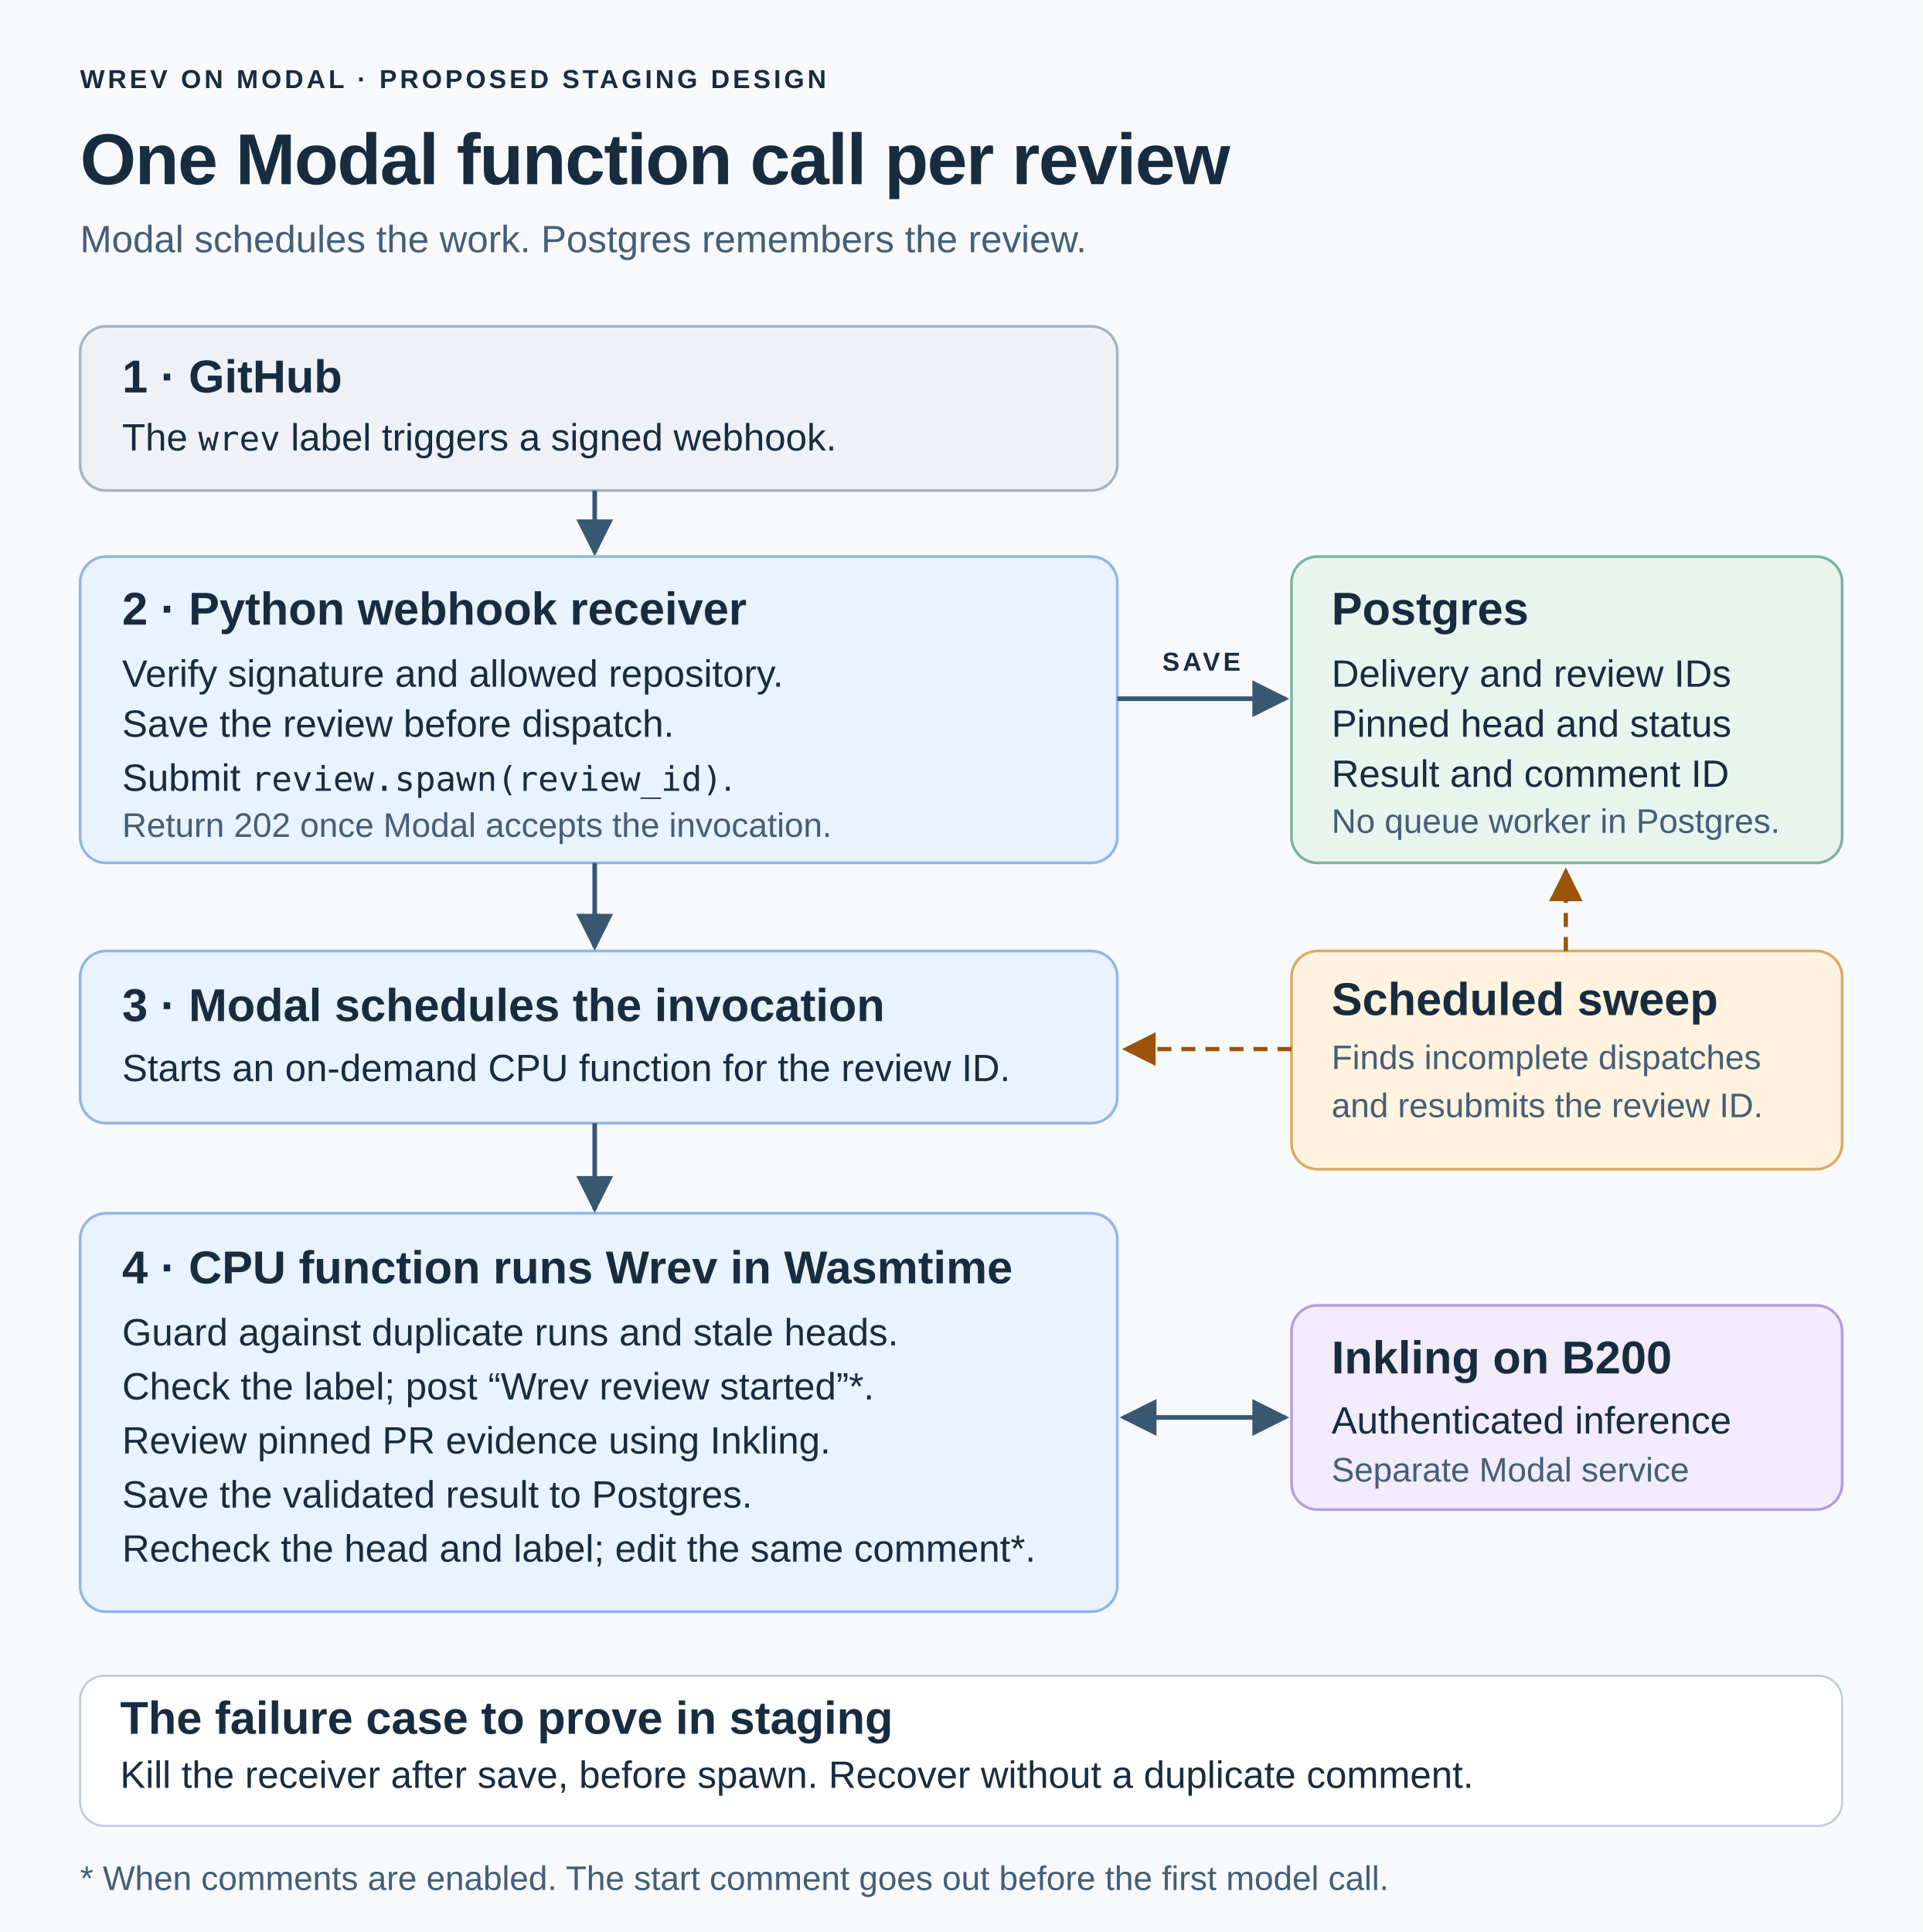
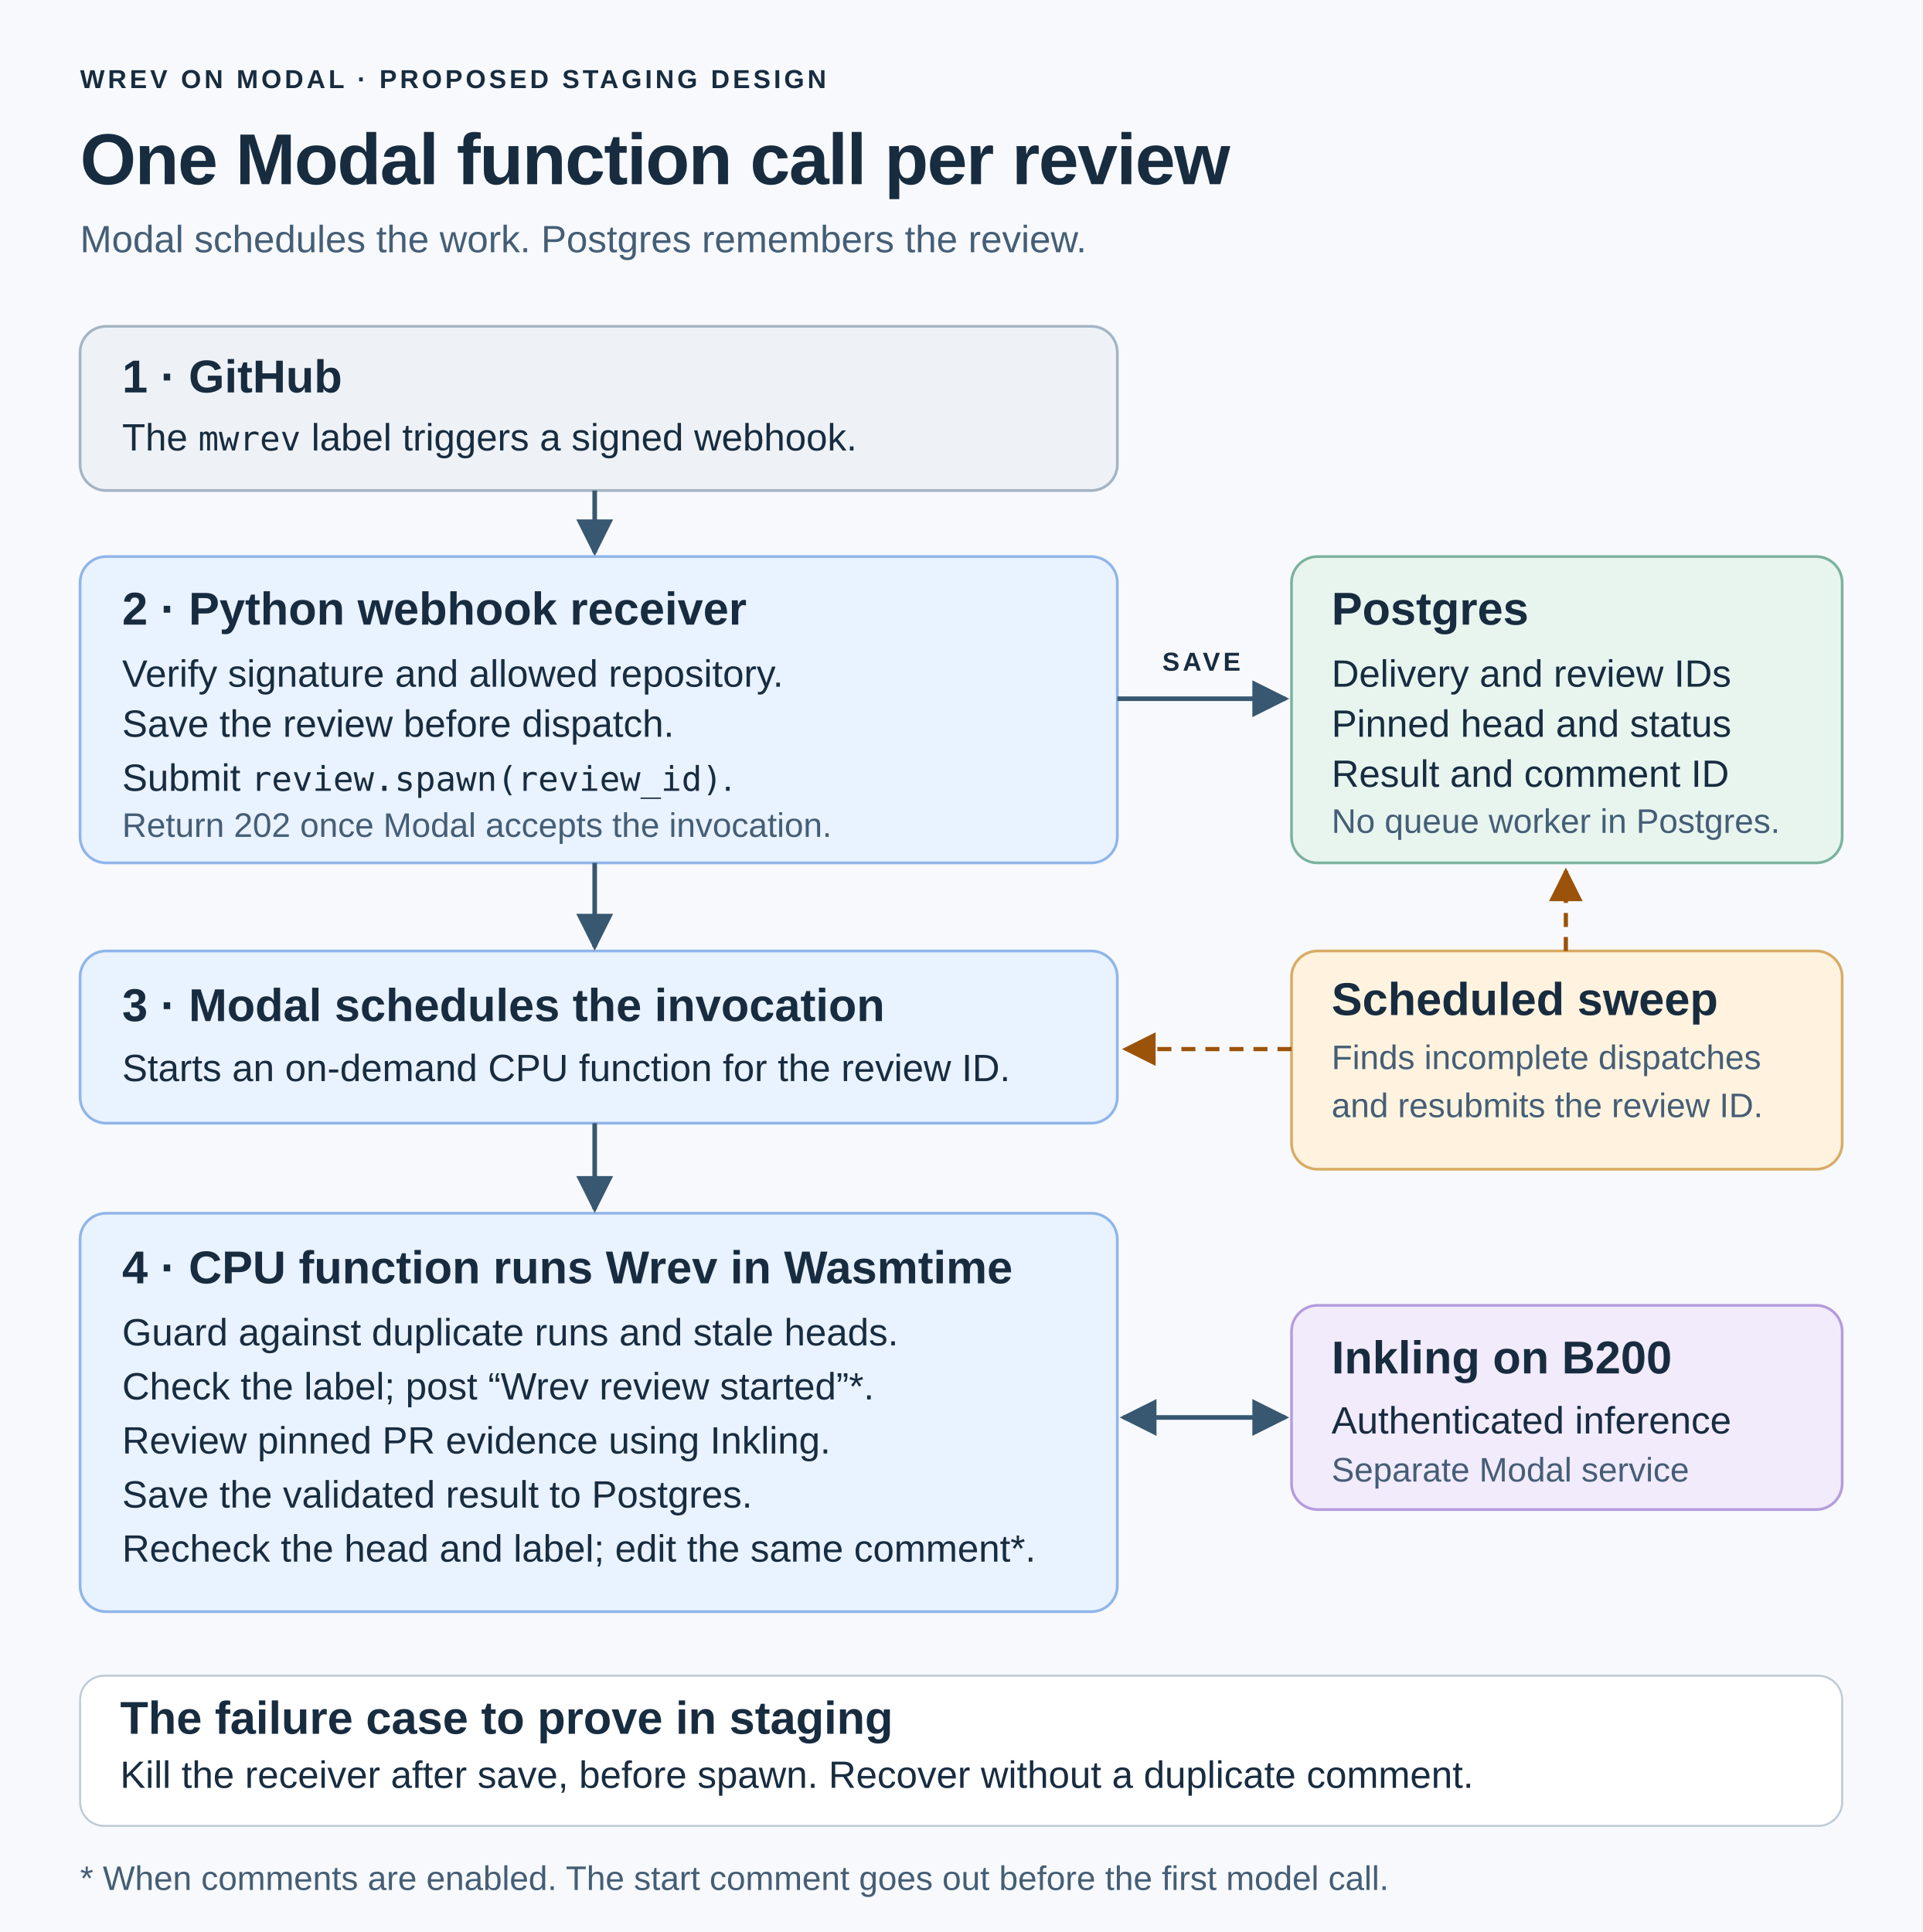
<svg xmlns="http://www.w3.org/2000/svg" width="960" height="965" viewBox="0 0 960 965" role="img" aria-labelledby="title desc">
  <defs>
    <marker id="arr" viewBox="0 0 10 10" refX="9" refY="5" markerWidth="8" markerHeight="8" orient="auto-start-reverse">
      <path d="M0 0L10 5L0 10Z" fill="#385771" />
    </marker>
    <marker id="retry" viewBox="0 0 10 10" refX="9" refY="5" markerWidth="8" markerHeight="8" orient="auto">
      <path d="M0 0L10 5L0 10Z" fill="#9b530a" />
    </marker>
    <style>
text{font-family:system-ui,-apple-system,Segoe UI,Arial,sans-serif;fill:#182c40}.title{font-size:36px;font-weight:760;letter-spacing:-.6px}.sub{font-size:19px;fill:#455e76}.tag{font-size:13px;font-weight:750;letter-spacing:1.55px}.head{font-size:23px;font-weight:740}.body{font-size:19px}.small{font-size:17px;fill:#455e76}.mono{font-family:ui-monospace,Menlo,Consolas,monospace;font-size:17px}.box{stroke-width:1.35}.gray{fill:#eef2f6;stroke:#a4b4c4}.blue{fill:#e9f2ff;stroke:#8fb5e9}.green{fill:#e8f5ef;stroke:#7cb29e}.purple{fill:#f2ebfc;stroke:#b49cdd}.amber{fill:#fff3df;stroke:#d8ab65}.line{fill:none;stroke:#385771;stroke-width:2.3;marker-end:url(#arr)}.two{marker-start:url(#arr)}.back{fill:none;stroke:#9b530a;stroke-width:2.1;stroke-dasharray:7 5;marker-end:url(#retry)}
</style>
  </defs>
  <rect width="960" height="965" fill="#f7f9fc" />
  <text x="40" y="44" class="tag">WREV ON MODAL · PROPOSED STAGING DESIGN</text>
  <text x="40" y="92" class="title">One Modal function call per review</text>
  <text x="40" y="126" class="sub">Modal schedules the work. Postgres remembers the review.</text>
  <rect x="40" y="163" width="518" height="82" rx="13" class="box gray" />
  <text x="61" y="196" class="head">1 · GitHub</text>
-   <text x="61" y="225" class="body">The <tspan class="mono">wrev</tspan> label triggers a signed webhook.</text>
+   <text x="61" y="225" class="body">The <tspan class="mono">mwrev</tspan> label triggers a signed webhook.</text>
  <path d="M297 245V276" class="line" />
  <rect x="40" y="278" width="518" height="153" rx="13" class="box blue" />
  <text x="61" y="312" class="head">2 · Python webhook receiver</text>
  <text x="61" y="343" class="body">Verify signature and allowed repository.</text>
  <text x="61" y="368" class="body">Save the review before dispatch.</text>
  <text x="61" y="395" class="body">Submit <tspan class="mono">review.spawn(review_id)</tspan>.</text>
  <text x="61" y="418" class="small">Return 202 once Modal accepts the invocation.</text>
  <rect x="645" y="278" width="275" height="153" rx="13" class="box green" />
  <text x="665" y="312" class="head">Postgres</text>
  <text x="665" y="343" class="body">Delivery and review IDs</text>
  <text x="665" y="368" class="body">Pinned head and status</text>
  <text x="665" y="393" class="body">Result and comment ID</text>
  <text x="665" y="416" class="small">No queue worker in Postgres.</text>
  <path d="M558 349H642" class="line" />
  <text x="600" y="335" class="tag" text-anchor="middle">SAVE</text>
  <rect x="40" y="475" width="518" height="86" rx="13" class="box blue" />
  <text x="61" y="510" class="head">3 · Modal schedules the invocation</text>
  <text x="61" y="540" class="body">Starts an on-demand CPU function for the review ID.</text>
  <path d="M297 431V473" class="line" />
  <rect x="645" y="475" width="275" height="109" rx="13" class="box amber" />
  <text x="665" y="507" class="head">Scheduled sweep</text>
  <text x="665" y="534" class="small">Finds incomplete dispatches</text>
  <text x="665" y="558" class="small">and resubmits the review ID.</text>
  <path d="M782 475V435" class="back" />
  <path d="M645 524H562" class="back" />
  <rect x="40" y="606" width="518" height="199" rx="13" class="box blue" />
  <text x="61" y="641" class="head">4 · CPU function runs Wrev in Wasmtime</text>
  <text x="61" y="672" class="body">Guard against duplicate runs and stale heads.</text>
  <text x="61" y="699" class="body">Check the label; post “Wrev review started”*.</text>
  <text x="61" y="726" class="body">Review pinned PR evidence using Inkling.</text>
  <text x="61" y="753" class="body">Save the validated result to Postgres.</text>
  <text x="61" y="780" class="body">Recheck the head and label; edit the same comment*.</text>
  <path d="M297 561V604" class="line" />
  <rect x="645" y="652" width="275" height="102" rx="13" class="box purple" />
  <text x="665" y="686" class="head">Inkling on B200</text>
  <text x="665" y="716" class="body">Authenticated inference</text>
  <text x="665" y="740" class="small">Separate Modal service</text>
  <path d="M561 708H642" class="line two" />
  <rect x="40" y="837" width="880" height="75" rx="12" fill="#fff" stroke="#becbd6" />
  <text x="60" y="866" class="head">The failure case to prove in staging</text>
  <text x="60" y="893" class="body">Kill the receiver after save, before spawn. Recover without a duplicate comment.</text>
  <text x="40" y="944" class="small">* When comments are enabled. The start comment goes out before the first model call.</text>
</svg>
